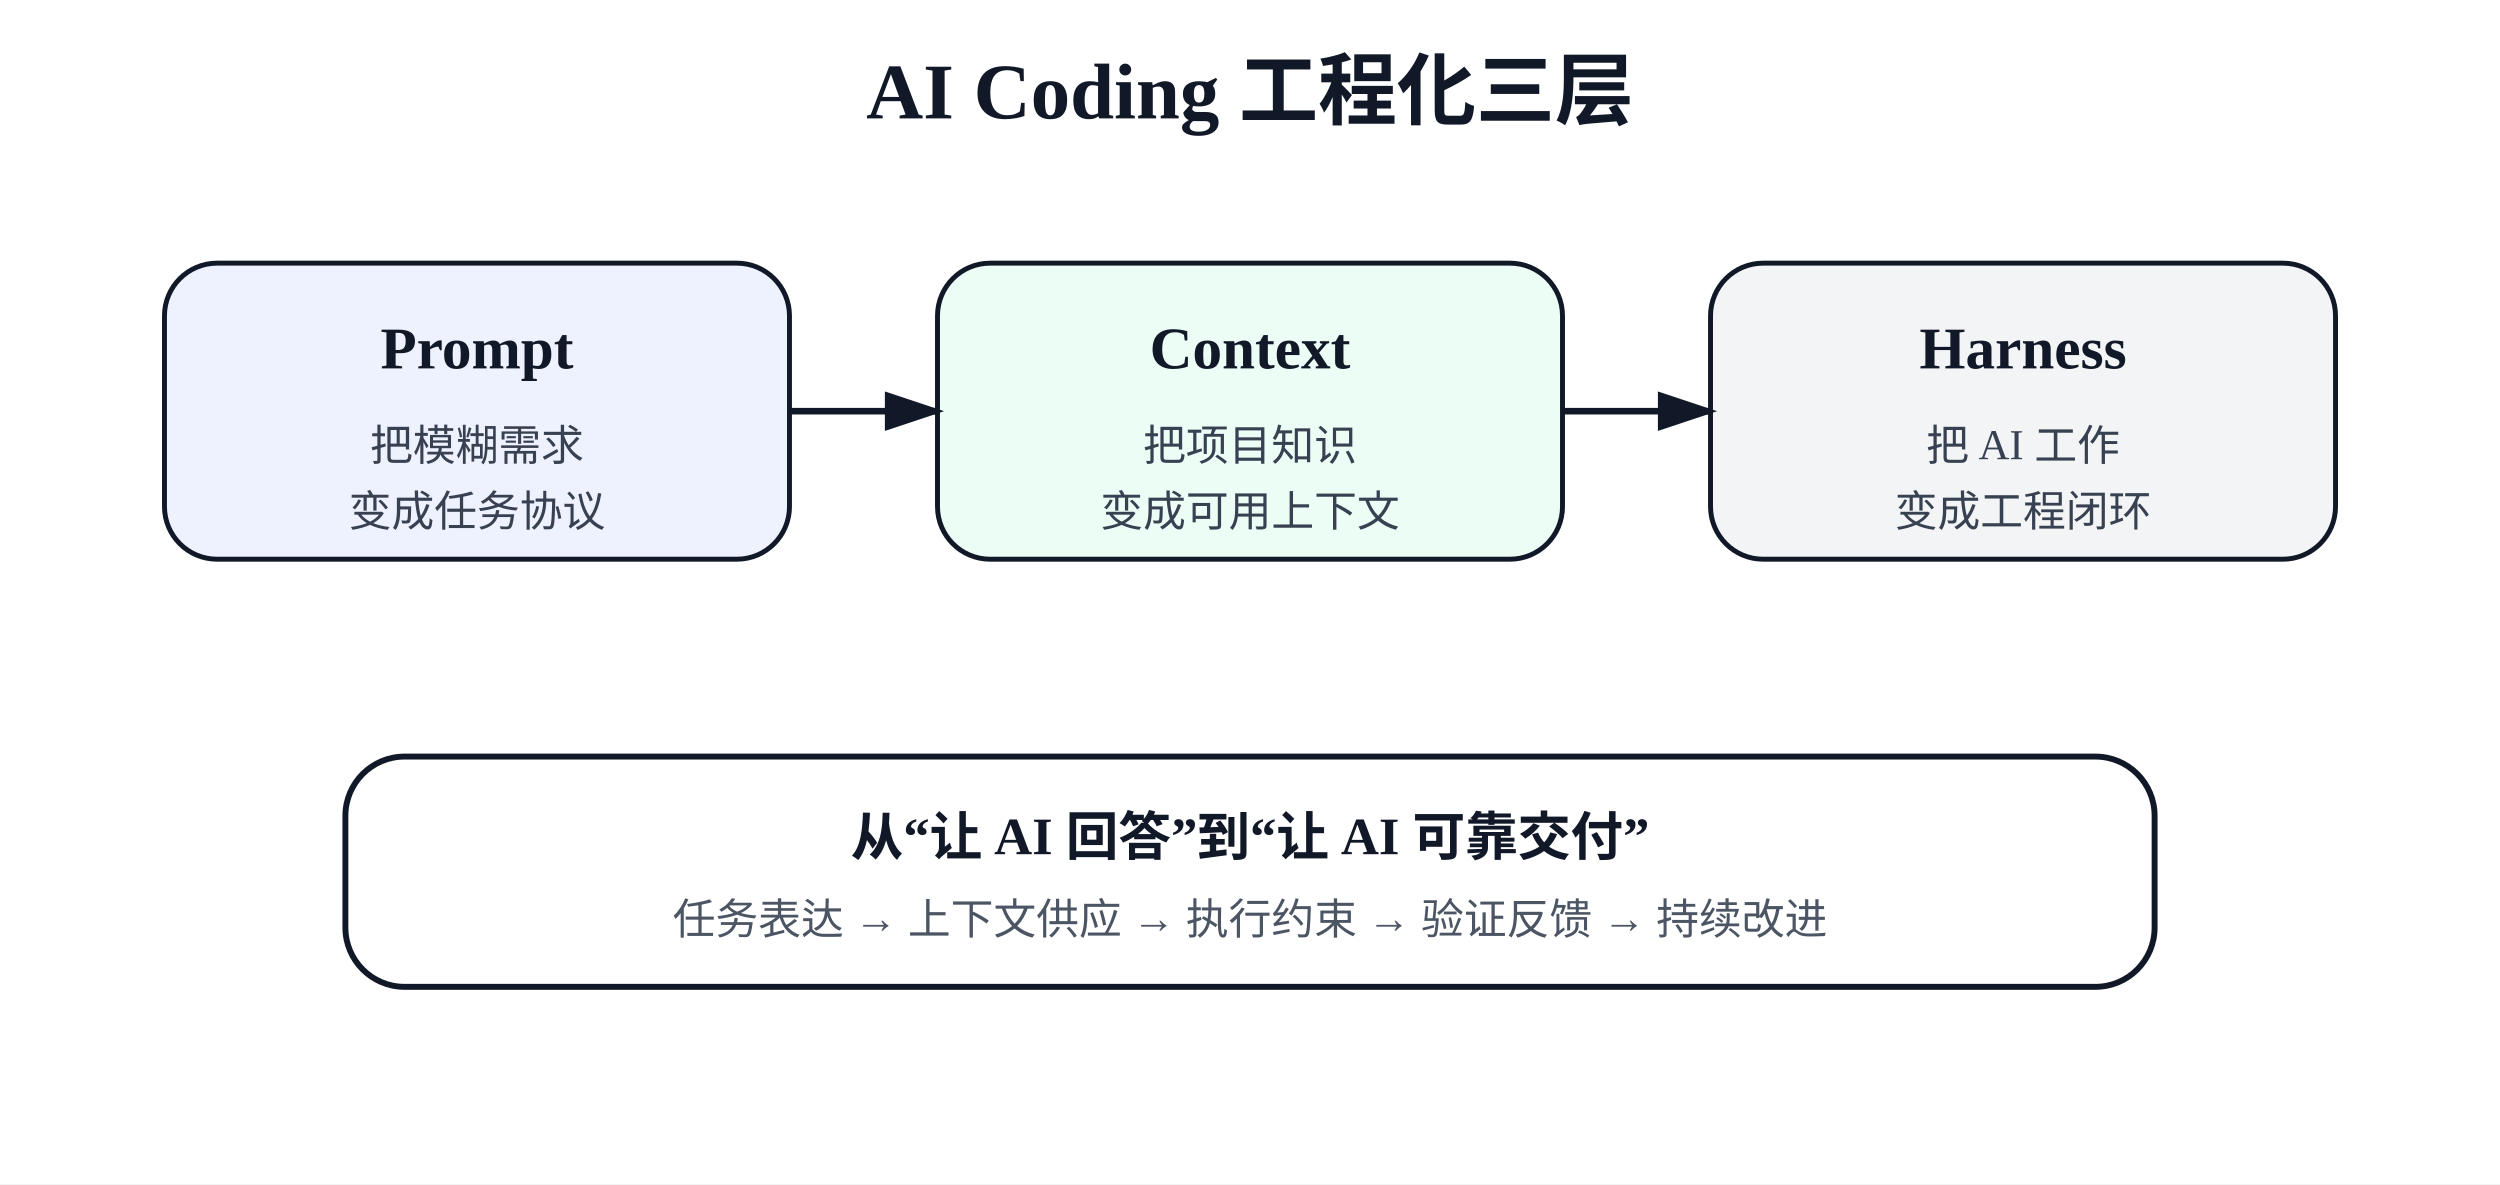
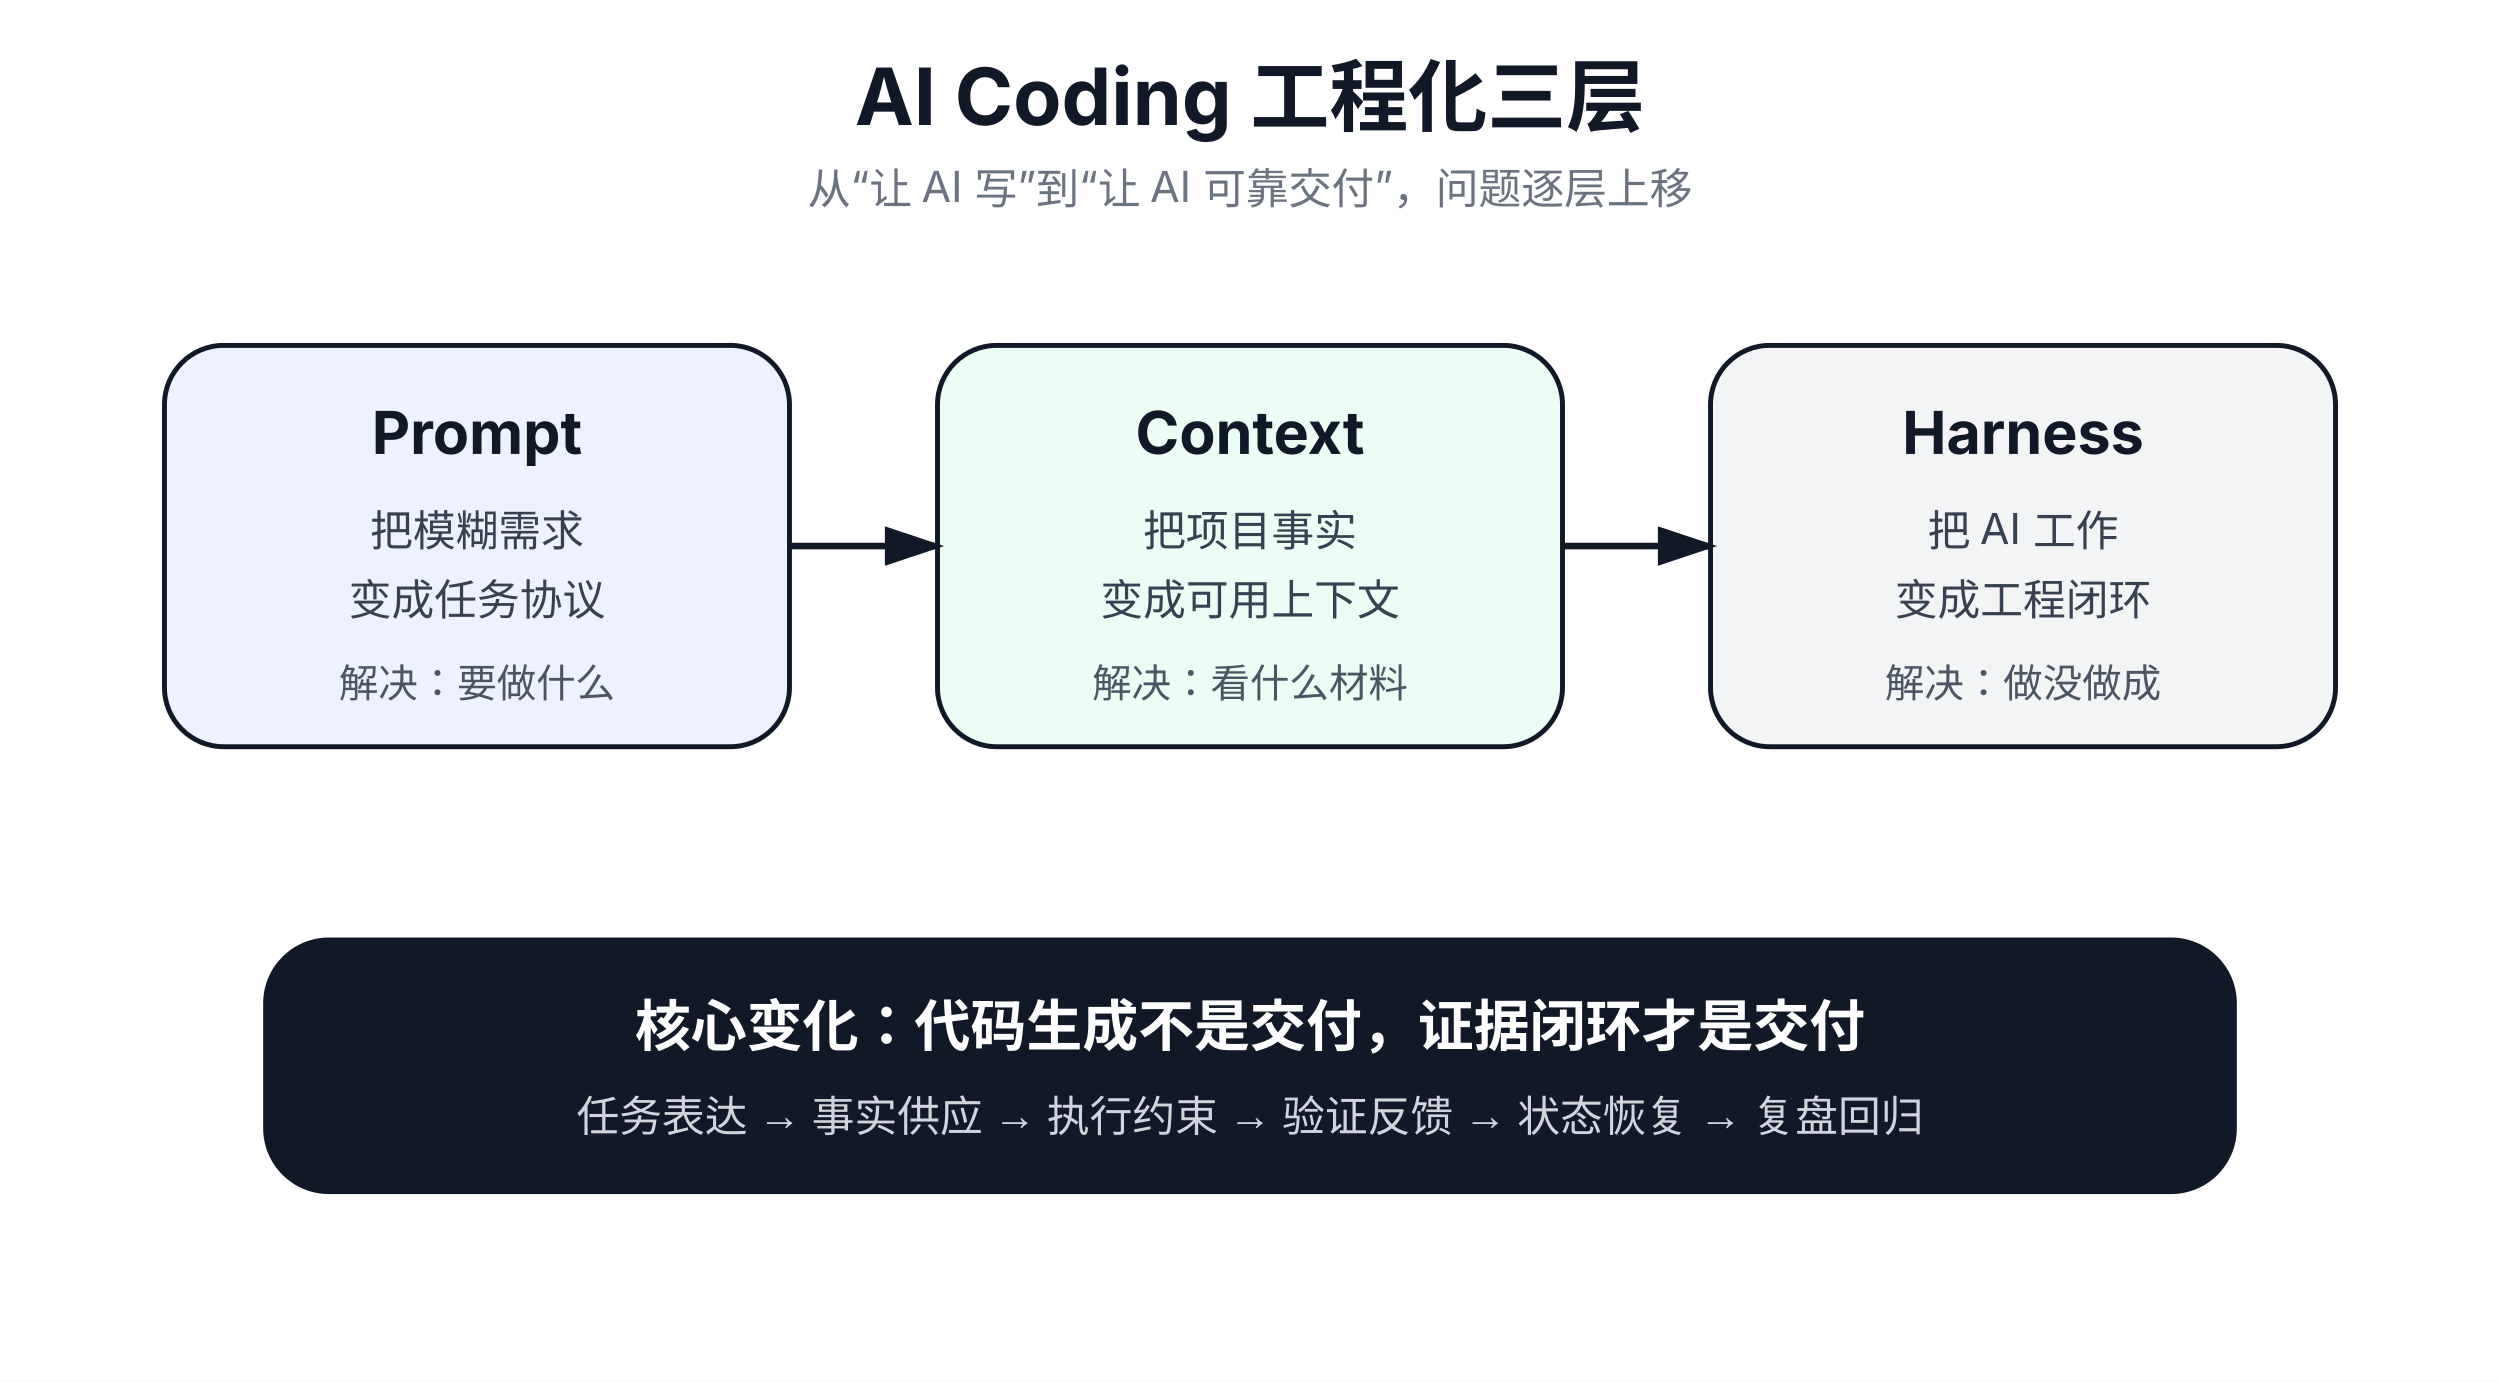
- <svg xmlns="http://www.w3.org/2000/svg" width="760" height="360" viewBox="0 0 760 360">
-   <rect width="760" height="360" fill="#ffffff" />
-   <text x="380" y="36" text-anchor="middle" font-size="24" font-weight="700" fill="#111827">AI Coding 工程化三层</text>
-   <rect x="50" y="80" width="190" height="90" rx="16" fill="#EEF2FF" stroke="#111827" stroke-width="1.5" />
-   <text x="145" y="112" text-anchor="middle" font-size="18" font-weight="700" fill="#111827">Prompt</text>
-   <text x="145" y="140" text-anchor="middle" font-size="13" fill="#374151">把模糊需求</text>
-   <text x="145" y="160" text-anchor="middle" font-size="13" fill="#374151">变成任务协议</text>
-   <rect x="285" y="80" width="190" height="90" rx="16" fill="#ECFDF5" stroke="#111827" stroke-width="1.5" />
-   <text x="380" y="112" text-anchor="middle" font-size="18" font-weight="700" fill="#111827">Context</text>
-   <text x="380" y="140" text-anchor="middle" font-size="13" fill="#374151">把项目知识</text>
-   <text x="380" y="160" text-anchor="middle" font-size="13" fill="#374151">变成可用上下文</text>
-   <rect x="520" y="80" width="190" height="90" rx="16" fill="#F3F4F6" stroke="#111827" stroke-width="1.5" />
-   <text x="615" y="112" text-anchor="middle" font-size="18" font-weight="700" fill="#111827">Harness</text>
-   <text x="615" y="140" text-anchor="middle" font-size="13" fill="#374151">把 AI 工作</text>
-   <text x="615" y="160" text-anchor="middle" font-size="13" fill="#374151">变成工程闭环</text>
-   <line x1="240" y1="125" x2="285" y2="125" stroke="#111827" stroke-width="2" marker-end="url(#arrow)" />
-   <line x1="475" y1="125" x2="520" y2="125" stroke="#111827" stroke-width="2" marker-end="url(#arrow)" />
-   <rect x="105" y="230" width="550" height="70" rx="18" fill="#ffffff" stroke="#111827" stroke-width="1.8" />
-   <text x="380" y="260" text-anchor="middle" font-size="16" font-weight="700" fill="#111827">从“让 AI 回答”到“让 AI 可靠交付”</text>
-   <text x="380" y="284" text-anchor="middle" font-size="13" fill="#4B5563">任务表达 → 上下文供应 → 执行约束 → 验证反馈 → 持续改进</text>
+ <svg xmlns="http://www.w3.org/2000/svg" width="760" height="420" viewBox="0 0 760 420" role="img" aria-labelledby="title desc">
  <defs>
    <marker id="arrow" markerWidth="10" markerHeight="10" refX="8" refY="3" orient="auto">
      <path d="M0,0 L0,6 L9,3 z" fill="#111827" />
    </marker>
+     <style>
+       .title{font:700 24px -apple-system,BlinkMacSystemFont,"Segoe UI",sans-serif;fill:#111827}.sub{font:400 13px -apple-system,BlinkMacSystemFont,"Segoe UI",sans-serif;fill:#6B7280}.h{font:700 18px -apple-system,BlinkMacSystemFont,"Segoe UI",sans-serif;fill:#111827}.t{font:400 13px -apple-system,BlinkMacSystemFont,"Segoe UI",sans-serif;fill:#374151}.small{font:400 12px -apple-system,BlinkMacSystemFont,"Segoe UI",sans-serif;fill:#4B5563}.box{stroke:#111827;stroke-width:1.5}.line{stroke:#111827;stroke-width:2;marker-end:url(#arrow)}
+     </style>
  </defs>
+   <rect width="760" height="420" fill="#ffffff" />
+   <text x="380" y="38" text-anchor="middle" class="title">AI Coding 工程化三层</text>
+   <text x="380" y="62" text-anchor="middle" class="sub">从“让 AI 写”到“让 AI 可靠交付”，问题逐层上移</text>
+   <rect x="50" y="105" width="190" height="122" rx="18" fill="#EEF2FF" class="box" />
+   <text x="145" y="138" text-anchor="middle" class="h">Prompt</text>
+   <text x="145" y="166" text-anchor="middle" class="t">把模糊需求</text>
+   <text x="145" y="187" text-anchor="middle" class="t">变成任务协议</text>
+   <text x="145" y="212" text-anchor="middle" class="small">解决：要做什么</text>
+   <rect x="285" y="105" width="190" height="122" rx="18" fill="#ECFDF5" class="box" />
+   <text x="380" y="138" text-anchor="middle" class="h">Context</text>
+   <text x="380" y="166" text-anchor="middle" class="t">把项目事实</text>
+   <text x="380" y="187" text-anchor="middle" class="t">变成可用上下文</text>
+   <text x="380" y="212" text-anchor="middle" class="small">解决：看什么材料</text>
+   <rect x="520" y="105" width="190" height="122" rx="18" fill="#F3F4F6" class="box" />
+   <text x="615" y="138" text-anchor="middle" class="h">Harness</text>
+   <text x="615" y="166" text-anchor="middle" class="t">把 AI 工作</text>
+   <text x="615" y="187" text-anchor="middle" class="t">变成工程闭环</text>
+   <text x="615" y="212" text-anchor="middle" class="small">解决：做没做成</text>
+   <line x1="240" y1="166" x2="285" y2="166" class="line" />
+   <line x1="475" y1="166" x2="520" y2="166" class="line" />
+   <rect x="80" y="285" width="600" height="78" rx="20" fill="#111827" />
+   <text x="380" y="318" text-anchor="middle" font-size="17" font-weight="700" fill="#ffffff">核心变化：代码生成不是交付，证据闭环才是交付</text>
+   <text x="380" y="344" text-anchor="middle" font-size="13" fill="#D1D5DB">任务表达 → 事实供应 → 执行约束 → 验证反馈 → 状态恢复 → 复盘回归</text>
</svg>
